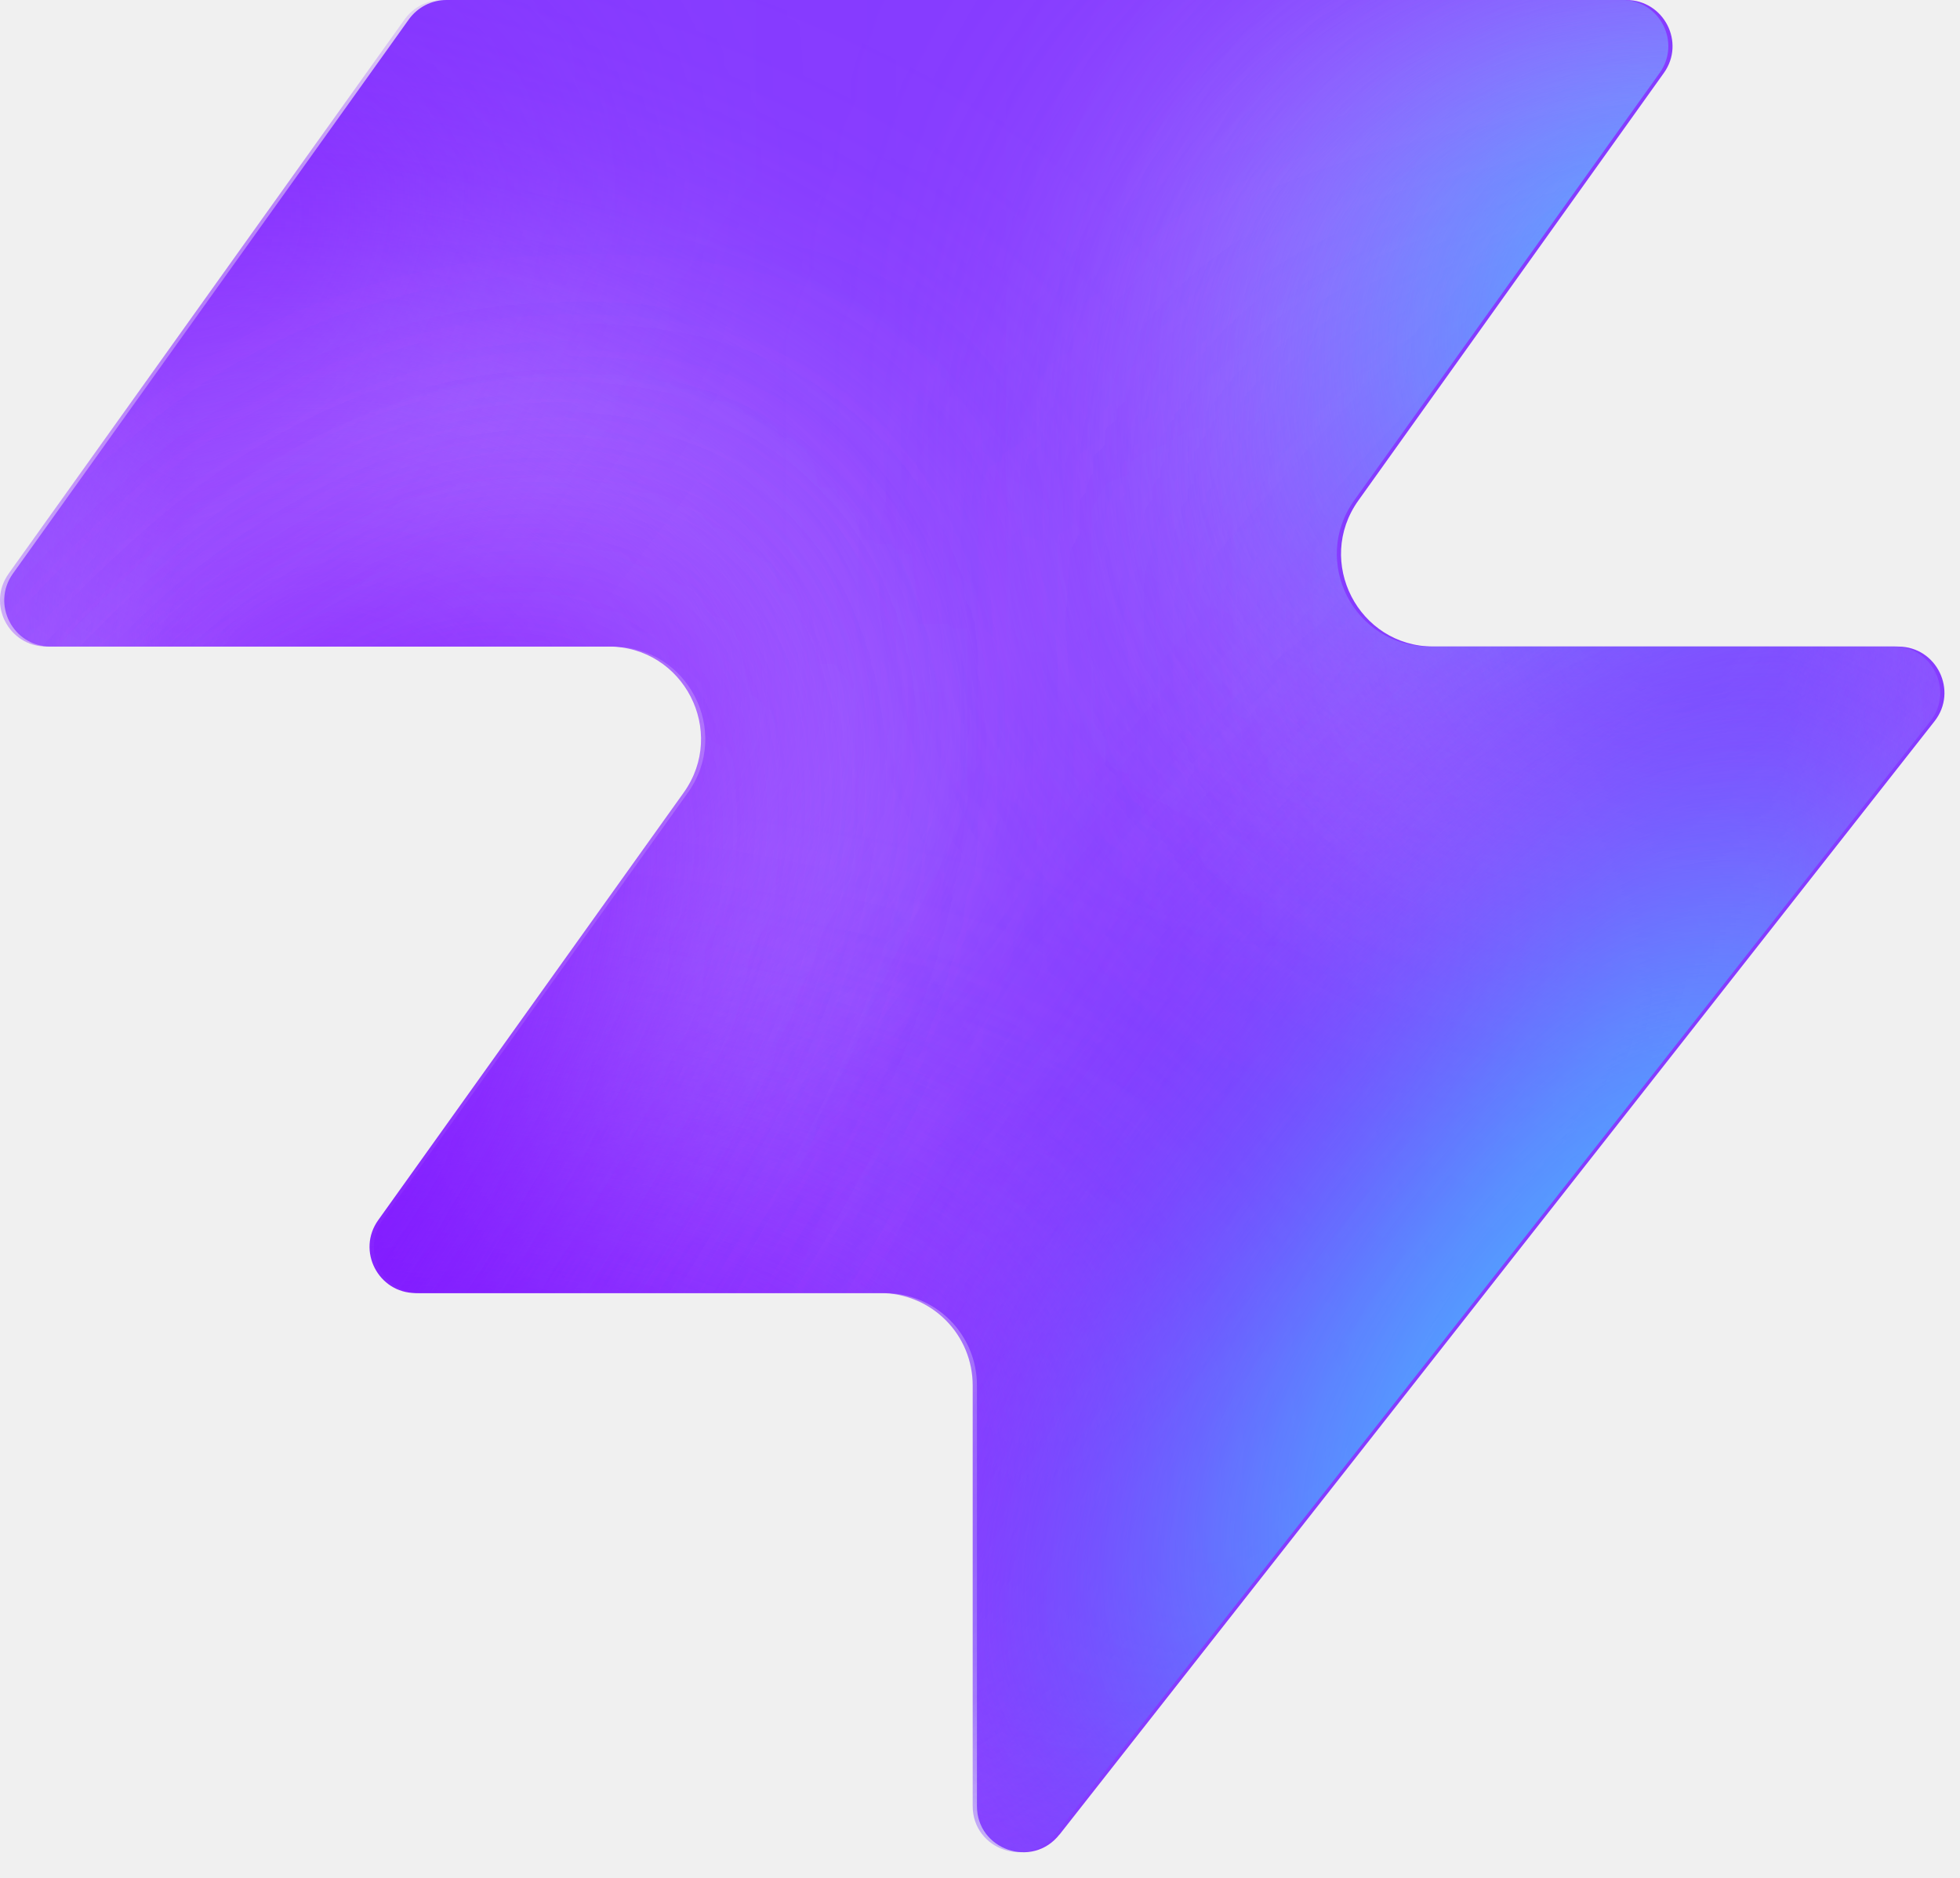
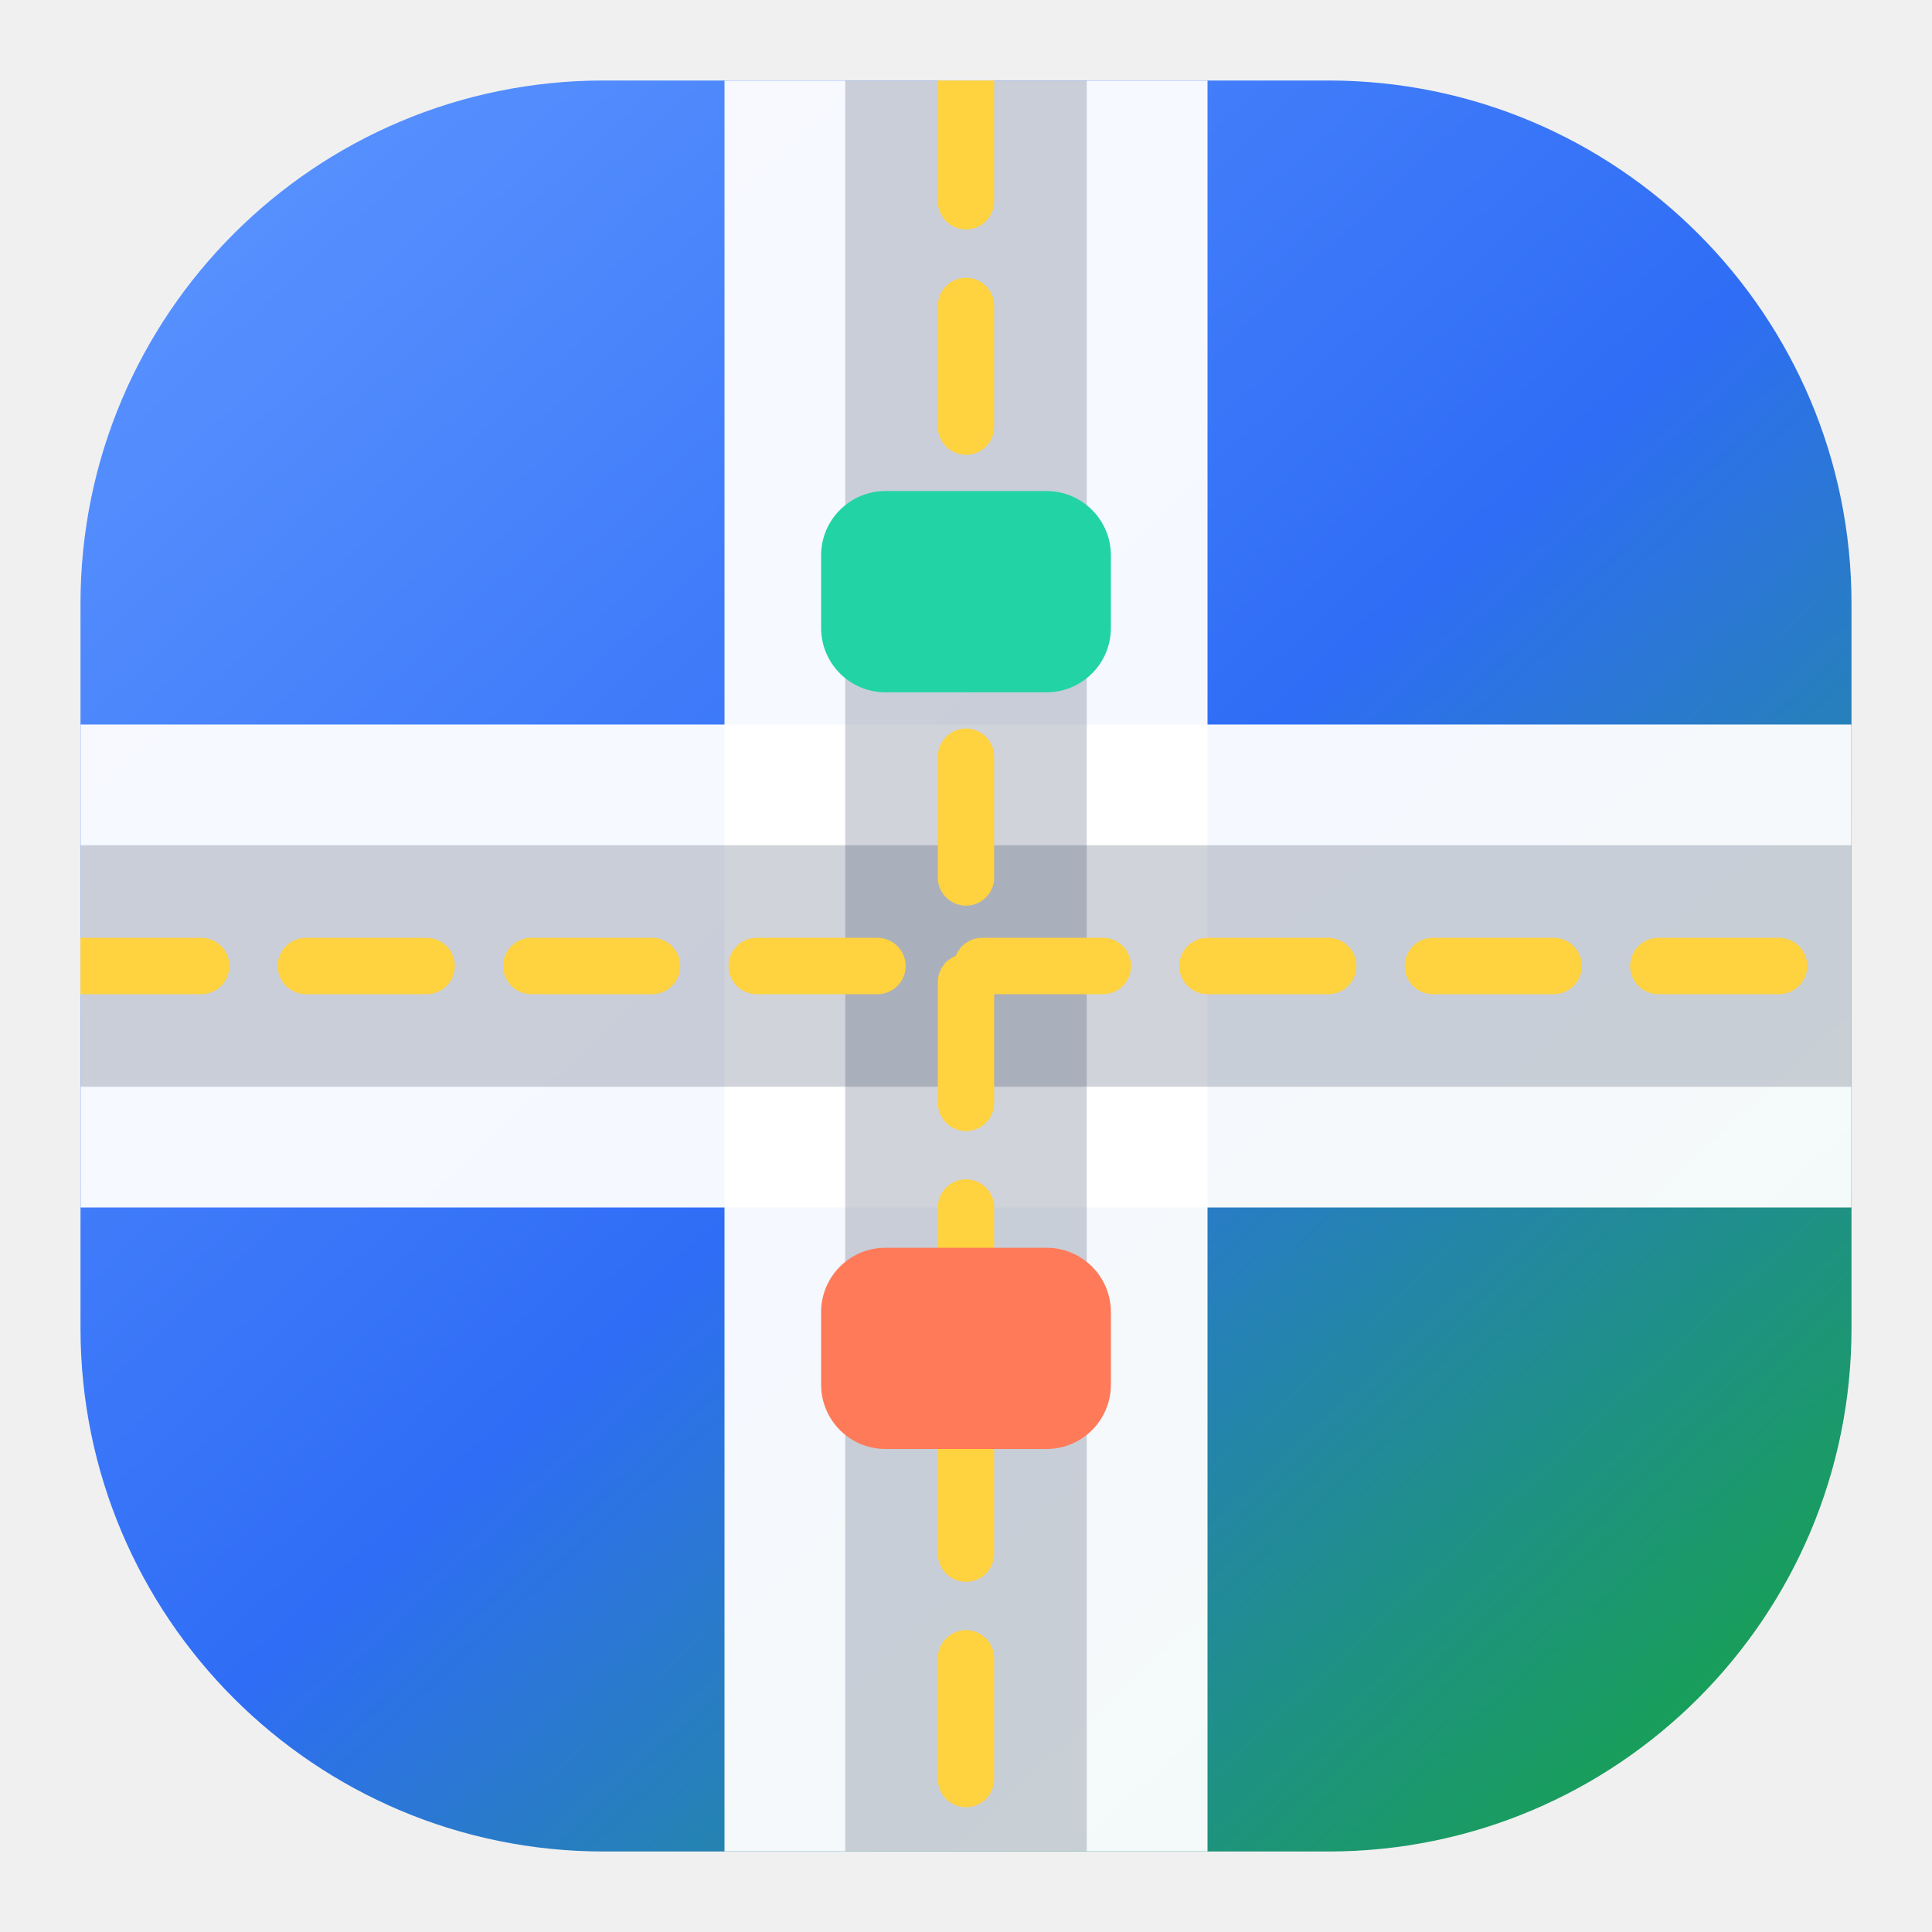
- <svg xmlns="http://www.w3.org/2000/svg" width="48" height="46" fill="none" viewBox="0 0 48 46">
-   <path fill="#863bff" d="M25.946 44.938c-.664.845-2.021.375-2.021-.698V33.937a2.26 2.26 0 0 0-2.262-2.262H10.287c-.92 0-1.456-1.04-.92-1.788l7.48-10.471c1.07-1.497 0-3.578-1.842-3.578H1.237c-.92 0-1.456-1.04-.92-1.788L10.013.474c.214-.297.556-.474.92-.474h28.894c.92 0 1.456 1.04.92 1.788l-7.48 10.471c-1.07 1.498 0 3.579 1.842 3.579h11.377c.943 0 1.473 1.088.89 1.83L25.947 44.94z" style="fill:#863bff;fill:color(display-p3 .525 .23 1);fill-opacity:1" />
-   <mask id="a" width="48" height="46" x="0" y="0" maskUnits="userSpaceOnUse" style="mask-type:alpha">
-     <path fill="#000" d="M25.842 44.938c-.664.844-2.021.375-2.021-.698V33.937a2.26 2.26 0 0 0-2.262-2.262H10.183c-.92 0-1.456-1.04-.92-1.788l7.48-10.471c1.07-1.498 0-3.579-1.842-3.579H1.133c-.92 0-1.456-1.04-.92-1.787L9.91.473c.214-.297.556-.474.92-.474h28.894c.92 0 1.456 1.04.92 1.788l-7.48 10.471c-1.07 1.498 0 3.578 1.842 3.578h11.377c.943 0 1.473 1.088.89 1.832L25.843 44.94z" style="fill:#000;fill-opacity:1" />
-   </mask>
-   <g mask="url(#a)">
-     <g filter="url(#b)">
-       <ellipse cx="5.508" cy="14.704" fill="#ede6ff" rx="5.508" ry="14.704" style="fill:#ede6ff;fill:color(display-p3 .927 .903 1);fill-opacity:1" transform="matrix(.00324 1 1 -.00324 -4.47 31.516)" />
-     </g>
-     <g filter="url(#c)">
-       <ellipse cx="10.399" cy="29.851" fill="#ede6ff" rx="10.399" ry="29.851" style="fill:#ede6ff;fill:color(display-p3 .927 .903 1);fill-opacity:1" transform="matrix(.00324 1 1 -.00324 -39.328 7.883)" />
-     </g>
-     <g filter="url(#d)">
-       <ellipse cx="5.508" cy="30.487" fill="#7e14ff" rx="5.508" ry="30.487" style="fill:#7e14ff;fill:color(display-p3 .492 .077 1);fill-opacity:1" transform="rotate(89.814 -25.913 -14.639)scale(1 -1)" />
-     </g>
-     <g filter="url(#e)">
-       <ellipse cx="5.508" cy="30.599" fill="#7e14ff" rx="5.508" ry="30.599" style="fill:#7e14ff;fill:color(display-p3 .492 .077 1);fill-opacity:1" transform="rotate(89.814 -32.644 -3.334)scale(1 -1)" />
-     </g>
-     <g filter="url(#f)">
-       <ellipse cx="5.508" cy="30.599" fill="#7e14ff" rx="5.508" ry="30.599" style="fill:#7e14ff;fill:color(display-p3 .492 .077 1);fill-opacity:1" transform="matrix(.00324 1 1 -.00324 -34.34 30.47)" />
-     </g>
-     <g filter="url(#g)">
-       <ellipse cx="14.072" cy="22.078" fill="#ede6ff" rx="14.072" ry="22.078" style="fill:#ede6ff;fill:color(display-p3 .927 .903 1);fill-opacity:1" transform="rotate(93.35 24.506 48.493)scale(-1 1)" />
-     </g>
-     <g filter="url(#h)">
-       <ellipse cx="3.47" cy="21.501" fill="#7e14ff" rx="3.47" ry="21.501" style="fill:#7e14ff;fill:color(display-p3 .492 .077 1);fill-opacity:1" transform="rotate(89.009 28.708 47.59)scale(-1 1)" />
-     </g>
-     <g filter="url(#i)">
-       <ellipse cx="3.47" cy="21.501" fill="#7e14ff" rx="3.47" ry="21.501" style="fill:#7e14ff;fill:color(display-p3 .492 .077 1);fill-opacity:1" transform="rotate(89.009 28.708 47.59)scale(-1 1)" />
-     </g>
-     <g filter="url(#j)">
-       <ellipse cx=".387" cy="8.972" fill="#7e14ff" rx="4.407" ry="29.108" style="fill:#7e14ff;fill:color(display-p3 .492 .077 1);fill-opacity:1" transform="rotate(39.51 .387 8.972)" />
-     </g>
-     <g filter="url(#k)">
-       <ellipse cx="47.523" cy="-6.092" fill="#7e14ff" rx="4.407" ry="29.108" style="fill:#7e14ff;fill:color(display-p3 .492 .077 1);fill-opacity:1" transform="rotate(37.892 47.523 -6.092)" />
-     </g>
-     <g filter="url(#l)">
-       <ellipse cx="41.412" cy="6.333" fill="#47bfff" rx="5.971" ry="9.665" style="fill:#47bfff;fill:color(display-p3 .28 .748 1);fill-opacity:1" transform="rotate(37.892 41.412 6.333)" />
-     </g>
-     <g filter="url(#m)">
-       <ellipse cx="-1.879" cy="38.332" fill="#7e14ff" rx="4.407" ry="29.108" style="fill:#7e14ff;fill:color(display-p3 .492 .077 1);fill-opacity:1" transform="rotate(37.892 -1.88 38.332)" />
-     </g>
-     <g filter="url(#n)">
-       <ellipse cx="-1.879" cy="38.332" fill="#7e14ff" rx="4.407" ry="29.108" style="fill:#7e14ff;fill:color(display-p3 .492 .077 1);fill-opacity:1" transform="rotate(37.892 -1.88 38.332)" />
-     </g>
-     <g filter="url(#o)">
-       <ellipse cx="35.651" cy="29.907" fill="#7e14ff" rx="4.407" ry="29.108" style="fill:#7e14ff;fill:color(display-p3 .492 .077 1);fill-opacity:1" transform="rotate(37.892 35.651 29.907)" />
-     </g>
-     <g filter="url(#p)">
-       <ellipse cx="38.418" cy="32.4" fill="#47bfff" rx="5.971" ry="15.297" style="fill:#47bfff;fill:color(display-p3 .28 .748 1);fill-opacity:1" transform="rotate(37.892 38.418 32.4)" />
-     </g>
+ <svg xmlns="http://www.w3.org/2000/svg" width="48" height="48" viewBox="0 0 48 48" fill="none">
+   <defs>
+     <linearGradient id="g" x1="4" y1="3" x2="43" y2="45" gradientUnits="userSpaceOnUse">
+       <stop stop-color="#5b94ff" />
+       <stop offset="0.52" stop-color="#2f6df6" />
+       <stop offset="1" stop-color="#16a34a" />
+     </linearGradient>
+     <clipPath id="c">
+       <rect x="2" y="2" width="44" height="44" rx="13" />
+     </clipPath>
+   </defs>
+   <rect x="2" y="2" width="44" height="44" rx="13" fill="url(#g)" />
+   <g clip-path="url(#c)">
+     <rect x="18" y="2" width="12" height="44" fill="#ffffff" opacity="0.95" />
+     <rect x="2" y="18" width="44" height="12" fill="#ffffff" opacity="0.95" />
+     <rect x="21" y="2" width="6" height="44" fill="#13243f" opacity="0.2" />
+     <rect x="2" y="21" width="44" height="6" fill="#13243f" opacity="0.2" />
+     <line x1="24" y1="2" x2="24" y2="46" stroke="#ffd23f" stroke-width="1.4" stroke-dasharray="3 2.6" stroke-linecap="round" />
+     <line x1="2" y1="24" x2="46" y2="24" stroke="#ffd23f" stroke-width="1.4" stroke-dasharray="3 2.6" stroke-linecap="round" />
+     <rect x="20.4" y="31" width="7.2" height="5" rx="1.6" fill="#ff7a59" />
+     <rect x="20.4" y="12.2" width="7.2" height="5" rx="1.6" fill="#22d3a6" />
  </g>
-   <defs>
-     <filter id="b" width="60.045" height="41.654" x="-19.77" y="16.149" color-interpolation-filters="sRGB" filterUnits="userSpaceOnUse">
-       <feFlood flood-opacity="0" result="BackgroundImageFix" />
-       <feBlend in="SourceGraphic" in2="BackgroundImageFix" result="shape" />
-       <feGaussianBlur result="effect1_foregroundBlur_2002_17158" stdDeviation="7.659" />
-     </filter>
-     <filter id="c" width="90.34" height="51.437" x="-54.613" y="-7.533" color-interpolation-filters="sRGB" filterUnits="userSpaceOnUse">
-       <feFlood flood-opacity="0" result="BackgroundImageFix" />
-       <feBlend in="SourceGraphic" in2="BackgroundImageFix" result="shape" />
-       <feGaussianBlur result="effect1_foregroundBlur_2002_17158" stdDeviation="7.659" />
-     </filter>
-     <filter id="d" width="79.355" height="29.4" x="-49.64" y="2.03" color-interpolation-filters="sRGB" filterUnits="userSpaceOnUse">
-       <feFlood flood-opacity="0" result="BackgroundImageFix" />
-       <feBlend in="SourceGraphic" in2="BackgroundImageFix" result="shape" />
-       <feGaussianBlur result="effect1_foregroundBlur_2002_17158" stdDeviation="4.596" />
-     </filter>
-     <filter id="e" width="79.579" height="29.4" x="-45.045" y="20.029" color-interpolation-filters="sRGB" filterUnits="userSpaceOnUse">
-       <feFlood flood-opacity="0" result="BackgroundImageFix" />
-       <feBlend in="SourceGraphic" in2="BackgroundImageFix" result="shape" />
-       <feGaussianBlur result="effect1_foregroundBlur_2002_17158" stdDeviation="4.596" />
-     </filter>
-     <filter id="f" width="79.579" height="29.4" x="-43.513" y="21.178" color-interpolation-filters="sRGB" filterUnits="userSpaceOnUse">
-       <feFlood flood-opacity="0" result="BackgroundImageFix" />
-       <feBlend in="SourceGraphic" in2="BackgroundImageFix" result="shape" />
-       <feGaussianBlur result="effect1_foregroundBlur_2002_17158" stdDeviation="4.596" />
-     </filter>
-     <filter id="g" width="74.749" height="58.852" x="15.756" y="-17.901" color-interpolation-filters="sRGB" filterUnits="userSpaceOnUse">
-       <feFlood flood-opacity="0" result="BackgroundImageFix" />
-       <feBlend in="SourceGraphic" in2="BackgroundImageFix" result="shape" />
-       <feGaussianBlur result="effect1_foregroundBlur_2002_17158" stdDeviation="7.659" />
-     </filter>
-     <filter id="h" width="61.377" height="25.362" x="23.548" y="2.284" color-interpolation-filters="sRGB" filterUnits="userSpaceOnUse">
-       <feFlood flood-opacity="0" result="BackgroundImageFix" />
-       <feBlend in="SourceGraphic" in2="BackgroundImageFix" result="shape" />
-       <feGaussianBlur result="effect1_foregroundBlur_2002_17158" stdDeviation="4.596" />
-     </filter>
-     <filter id="i" width="61.377" height="25.362" x="23.548" y="2.284" color-interpolation-filters="sRGB" filterUnits="userSpaceOnUse">
-       <feFlood flood-opacity="0" result="BackgroundImageFix" />
-       <feBlend in="SourceGraphic" in2="BackgroundImageFix" result="shape" />
-       <feGaussianBlur result="effect1_foregroundBlur_2002_17158" stdDeviation="4.596" />
-     </filter>
-     <filter id="j" width="56.045" height="63.649" x="-27.636" y="-22.853" color-interpolation-filters="sRGB" filterUnits="userSpaceOnUse">
-       <feFlood flood-opacity="0" result="BackgroundImageFix" />
-       <feBlend in="SourceGraphic" in2="BackgroundImageFix" result="shape" />
-       <feGaussianBlur result="effect1_foregroundBlur_2002_17158" stdDeviation="4.596" />
-     </filter>
-     <filter id="k" width="54.814" height="64.646" x="20.116" y="-38.415" color-interpolation-filters="sRGB" filterUnits="userSpaceOnUse">
-       <feFlood flood-opacity="0" result="BackgroundImageFix" />
-       <feBlend in="SourceGraphic" in2="BackgroundImageFix" result="shape" />
-       <feGaussianBlur result="effect1_foregroundBlur_2002_17158" stdDeviation="4.596" />
-     </filter>
-     <filter id="l" width="33.541" height="35.313" x="24.641" y="-11.323" color-interpolation-filters="sRGB" filterUnits="userSpaceOnUse">
-       <feFlood flood-opacity="0" result="BackgroundImageFix" />
-       <feBlend in="SourceGraphic" in2="BackgroundImageFix" result="shape" />
-       <feGaussianBlur result="effect1_foregroundBlur_2002_17158" stdDeviation="4.596" />
-     </filter>
-     <filter id="m" width="54.814" height="64.646" x="-29.286" y="6.009" color-interpolation-filters="sRGB" filterUnits="userSpaceOnUse">
-       <feFlood flood-opacity="0" result="BackgroundImageFix" />
-       <feBlend in="SourceGraphic" in2="BackgroundImageFix" result="shape" />
-       <feGaussianBlur result="effect1_foregroundBlur_2002_17158" stdDeviation="4.596" />
-     </filter>
-     <filter id="n" width="54.814" height="64.646" x="-29.286" y="6.009" color-interpolation-filters="sRGB" filterUnits="userSpaceOnUse">
-       <feFlood flood-opacity="0" result="BackgroundImageFix" />
-       <feBlend in="SourceGraphic" in2="BackgroundImageFix" result="shape" />
-       <feGaussianBlur result="effect1_foregroundBlur_2002_17158" stdDeviation="4.596" />
-     </filter>
-     <filter id="o" width="54.814" height="64.646" x="8.244" y="-2.416" color-interpolation-filters="sRGB" filterUnits="userSpaceOnUse">
-       <feFlood flood-opacity="0" result="BackgroundImageFix" />
-       <feBlend in="SourceGraphic" in2="BackgroundImageFix" result="shape" />
-       <feGaussianBlur result="effect1_foregroundBlur_2002_17158" stdDeviation="4.596" />
-     </filter>
-     <filter id="p" width="39.409" height="43.623" x="18.713" y="10.588" color-interpolation-filters="sRGB" filterUnits="userSpaceOnUse">
-       <feFlood flood-opacity="0" result="BackgroundImageFix" />
-       <feBlend in="SourceGraphic" in2="BackgroundImageFix" result="shape" />
-       <feGaussianBlur result="effect1_foregroundBlur_2002_17158" stdDeviation="4.596" />
-     </filter>
-   </defs>
</svg>
